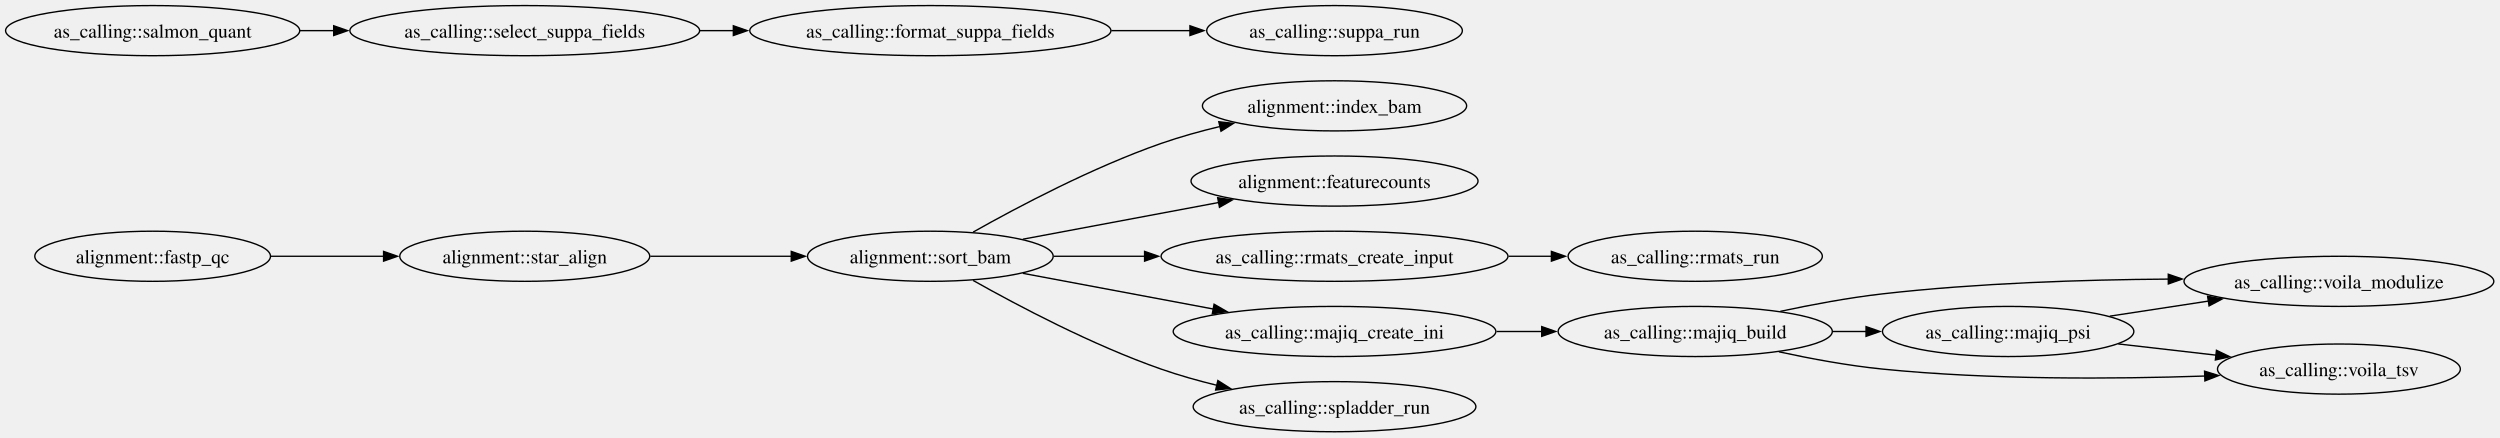
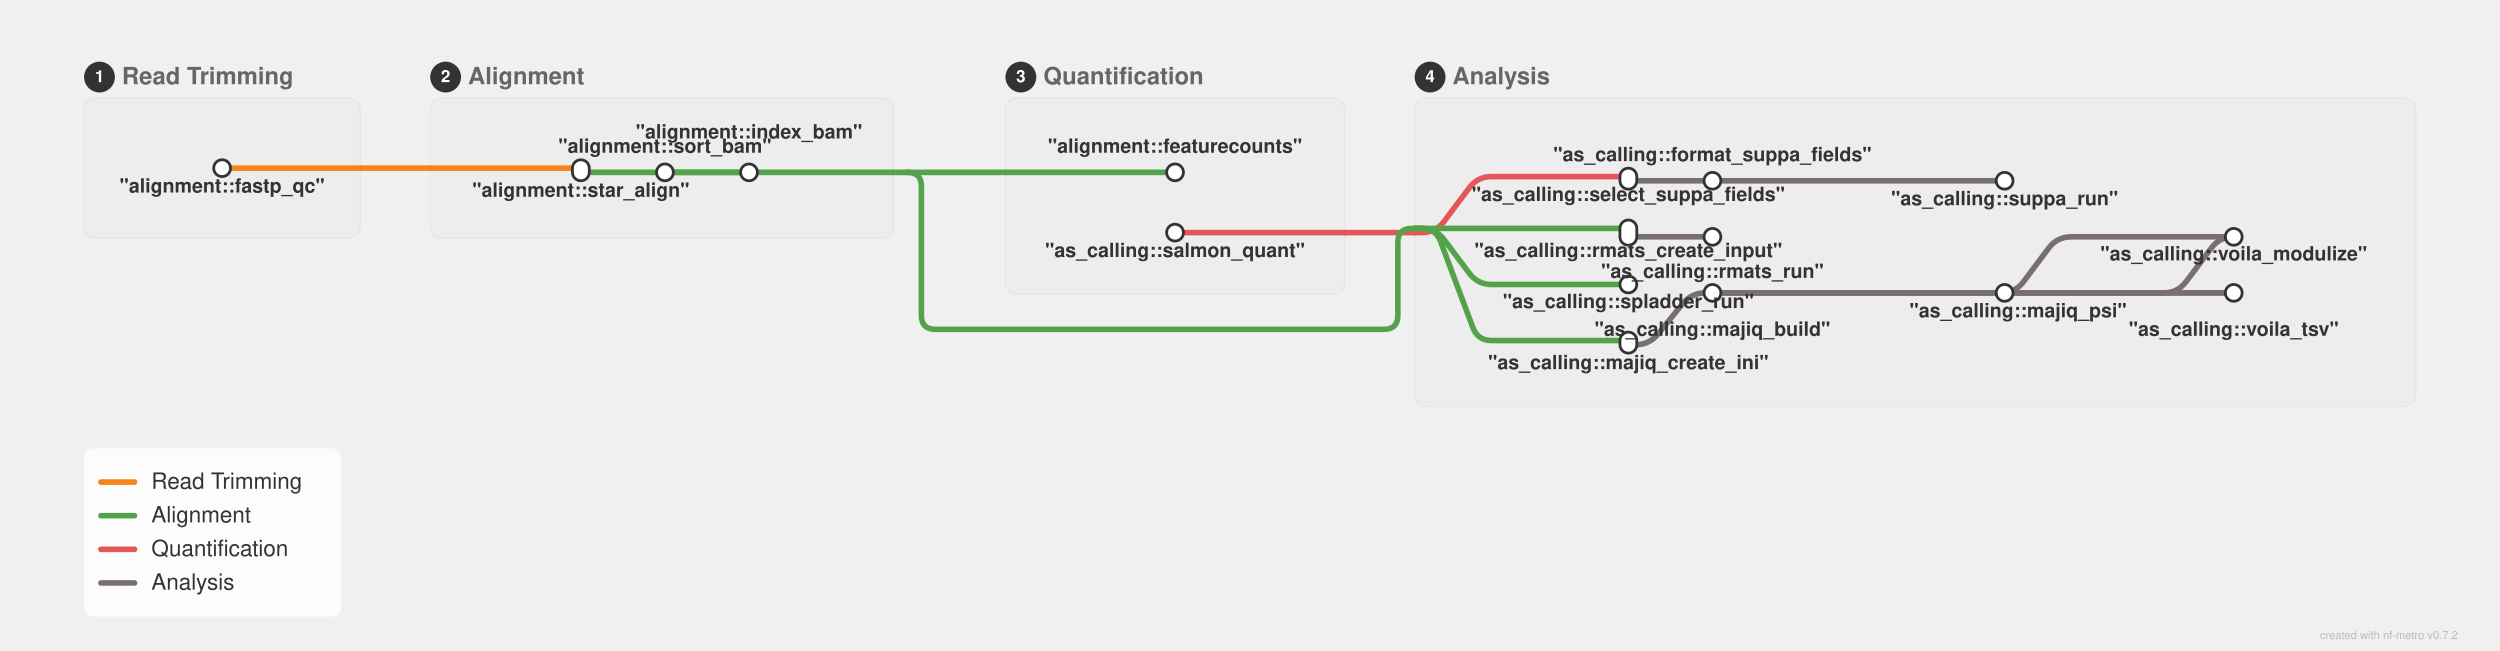
- <svg xmlns="http://www.w3.org/2000/svg" width="1795pt" height="314pt" viewBox="0.00 0.00 1795.00 314.00">
-   <g id="graph0" class="graph" transform="scale(1 1) rotate(0) translate(4 310)">
-     <g id="node1" class="node">
-       <ellipse fill="none" stroke="black" cx="105.6" cy="-126" rx="84.62" ry="18" />
-       <text xml:space="preserve" text-anchor="middle" x="105.6" y="-120.95" font-family="Times,serif" font-size="14.00">alignment::fastp_qc</text>
-     </g>
-     <g id="node2" class="node">
-       <ellipse fill="none" stroke="black" cx="372.77" cy="-126" rx="89.74" ry="18" />
-       <text xml:space="preserve" text-anchor="middle" x="372.77" y="-120.95" font-family="Times,serif" font-size="14.00">alignment::star_align</text>
-     </g>
-     <g id="edge1" class="edge">
-       <path fill="none" stroke="black" d="M190.5,-126C216.26,-126 244.86,-126 271.59,-126" />
-       <polygon fill="black" stroke="black" points="271.41,-129.5 281.41,-126 271.41,-122.5 271.41,-129.5" />
-     </g>
-     <g id="node3" class="node">
-       <ellipse fill="none" stroke="black" cx="663.99" cy="-126" rx="88.2" ry="18" />
-       <text xml:space="preserve" text-anchor="middle" x="663.99" y="-120.95" font-family="Times,serif" font-size="14.00">alignment::sort_bam</text>
-     </g>
-     <g id="edge2" class="edge">
-       <path fill="none" stroke="black" d="M462.91,-126C494.98,-126 531.34,-126 564.18,-126" />
-       <polygon fill="black" stroke="black" points="564.13,-129.5 574.13,-126 564.13,-122.5 564.13,-129.5" />
-     </g>
-     <g id="node4" class="node">
-       <ellipse fill="none" stroke="black" cx="954.19" cy="-234" rx="94.86" ry="18" />
-       <text xml:space="preserve" text-anchor="middle" x="954.19" y="-228.95" font-family="Times,serif" font-size="14.00">alignment::index_bam</text>
-     </g>
-     <g id="edge3" class="edge">
-       <path fill="none" stroke="black" d="M694.69,-143.35C726.95,-161.54 780.48,-189.82 829.65,-207 843.19,-211.73 857.87,-215.81 872.22,-219.25" />
-       <polygon fill="black" stroke="black" points="871.1,-222.59 881.63,-221.43 872.68,-215.77 871.1,-222.59" />
-     </g>
-     <g id="node5" class="node">
-       <ellipse fill="none" stroke="black" cx="954.19" cy="-180" rx="103.04" ry="18" />
-       <text xml:space="preserve" text-anchor="middle" x="954.19" y="-174.95" font-family="Times,serif" font-size="14.00">alignment::featurecounts</text>
-     </g>
-     <g id="edge4" class="edge">
-       <path fill="none" stroke="black" d="M730.39,-138.25C772.11,-146.07 826.52,-156.27 871.13,-164.63" />
-       <polygon fill="black" stroke="black" points="870.29,-168.03 880.76,-166.43 871.58,-161.15 870.29,-168.03" />
-     </g>
-     <g id="node10" class="node">
-       <ellipse fill="none" stroke="black" cx="954.19" cy="-126" rx="124.54" ry="18" />
-       <text xml:space="preserve" text-anchor="middle" x="954.19" y="-120.95" font-family="Times,serif" font-size="14.00">as_calling::rmats_create_input</text>
-     </g>
-     <g id="edge8" class="edge">
-       <path fill="none" stroke="black" d="M752.63,-126C773.32,-126 795.84,-126 818.09,-126" />
-       <polygon fill="black" stroke="black" points="817.81,-129.5 827.81,-126 817.81,-122.5 817.81,-129.5" />
-     </g>
-     <g id="node12" class="node">
-       <ellipse fill="none" stroke="black" cx="954.19" cy="-72" rx="115.84" ry="18" />
-       <text xml:space="preserve" text-anchor="middle" x="954.19" y="-66.95" font-family="Times,serif" font-size="14.00">as_calling::majiq_create_ini</text>
-     </g>
-     <g id="edge10" class="edge">
-       <path fill="none" stroke="black" d="M730.39,-113.75C770.87,-106.16 823.32,-96.33 867.15,-88.12" />
-       <polygon fill="black" stroke="black" points="867.72,-91.58 876.9,-86.29 866.43,-84.7 867.72,-91.58" />
-     </g>
-     <g id="node17" class="node">
-       <ellipse fill="none" stroke="black" cx="954.19" cy="-18" rx="101.51" ry="18" />
-       <text xml:space="preserve" text-anchor="middle" x="954.19" y="-12.95" font-family="Times,serif" font-size="14.00">as_calling::spladder_run</text>
-     </g>
-     <g id="edge17" class="edge">
-       <path fill="none" stroke="black" d="M694.69,-108.65C726.95,-90.46 780.48,-62.18 829.65,-45 842.49,-40.51 856.34,-36.62 869.98,-33.29" />
-       <polygon fill="black" stroke="black" points="870.43,-36.78 879.37,-31.09 868.83,-29.96 870.43,-36.78" />
-     </g>
-     <g id="node6" class="node">
-       <ellipse fill="none" stroke="black" cx="105.6" cy="-288" rx="105.6" ry="18" />
-       <text xml:space="preserve" text-anchor="middle" x="105.6" y="-282.95" font-family="Times,serif" font-size="14.00">as_calling::salmon_quant</text>
-     </g>
-     <g id="node7" class="node">
-       <ellipse fill="none" stroke="black" cx="372.77" cy="-288" rx="125.56" ry="18" />
-       <text xml:space="preserve" text-anchor="middle" x="372.77" y="-282.95" font-family="Times,serif" font-size="14.00">as_calling::select_suppa_fields</text>
-     </g>
-     <g id="edge5" class="edge">
-       <path fill="none" stroke="black" d="M211.4,-288C219.37,-288 227.48,-288 235.61,-288" />
-       <polygon fill="black" stroke="black" points="235.59,-291.5 245.59,-288 235.59,-284.5 235.59,-291.5" />
-     </g>
-     <g id="node8" class="node">
-       <ellipse fill="none" stroke="black" cx="663.99" cy="-288" rx="129.66" ry="18" />
-       <text xml:space="preserve" text-anchor="middle" x="663.99" y="-282.95" font-family="Times,serif" font-size="14.00">as_calling::format_suppa_fields</text>
-     </g>
-     <g id="edge6" class="edge">
-       <path fill="none" stroke="black" d="M498.52,-288C506.53,-288 514.61,-288 522.68,-288" />
-       <polygon fill="black" stroke="black" points="522.54,-291.5 532.54,-288 522.54,-284.5 522.54,-291.5" />
-     </g>
-     <g id="node9" class="node">
-       <ellipse fill="none" stroke="black" cx="954.19" cy="-288" rx="91.78" ry="18" />
-       <text xml:space="preserve" text-anchor="middle" x="954.19" y="-282.95" font-family="Times,serif" font-size="14.00">as_calling::suppa_run</text>
-     </g>
-     <g id="edge7" class="edge">
-       <path fill="none" stroke="black" d="M793.92,-288C812.91,-288 832.25,-288 850.61,-288" />
-       <polygon fill="black" stroke="black" points="850.39,-291.5 860.39,-288 850.39,-284.5 850.39,-291.5" />
-     </g>
-     <g id="node11" class="node">
-       <ellipse fill="none" stroke="black" cx="1213.17" cy="-126" rx="91.27" ry="18" />
-       <text xml:space="preserve" text-anchor="middle" x="1213.17" y="-120.95" font-family="Times,serif" font-size="14.00">as_calling::rmats_run</text>
-     </g>
-     <g id="edge9" class="edge">
-       <path fill="none" stroke="black" d="M1079.16,-126C1089.51,-126 1099.9,-126 1110.06,-126" />
-       <polygon fill="black" stroke="black" points="1109.91,-129.5 1119.91,-126 1109.91,-122.5 1109.91,-129.5" />
-     </g>
-     <g id="node13" class="node">
-       <ellipse fill="none" stroke="black" cx="1213.17" cy="-72" rx="98.44" ry="18" />
-       <text xml:space="preserve" text-anchor="middle" x="1213.17" y="-66.95" font-family="Times,serif" font-size="14.00">as_calling::majiq_build</text>
-     </g>
-     <g id="edge11" class="edge">
-       <path fill="none" stroke="black" d="M1070.52,-72C1081.42,-72 1092.44,-72 1103.27,-72" />
-       <polygon fill="black" stroke="black" points="1102.96,-75.5 1112.96,-72 1102.96,-68.5 1102.96,-75.5" />
-     </g>
-     <g id="node14" class="node">
-       <ellipse fill="none" stroke="black" cx="1437.85" cy="-72" rx="90.25" ry="18" />
-       <text xml:space="preserve" text-anchor="middle" x="1437.85" y="-66.95" font-family="Times,serif" font-size="14.00">as_calling::majiq_psi</text>
-     </g>
-     <g id="edge12" class="edge">
-       <path fill="none" stroke="black" d="M1311.84,-72C1319.86,-72 1327.98,-72 1336.03,-72" />
-       <polygon fill="black" stroke="black" points="1335.82,-75.5 1345.82,-72 1335.82,-68.5 1335.82,-75.5" />
-     </g>
-     <g id="node15" class="node">
-       <ellipse fill="none" stroke="black" cx="1675.34" cy="-108" rx="111.23" ry="18" />
-       <text xml:space="preserve" text-anchor="middle" x="1675.34" y="-102.95" font-family="Times,serif" font-size="14.00">as_calling::voila_modulize</text>
-     </g>
-     <g id="edge13" class="edge">
-       <path fill="none" stroke="black" d="M1274.26,-86.45C1297.09,-91.33 1323.42,-96.24 1347.6,-99 1415.28,-106.72 1491.32,-109.18 1553,-109.61" />
-       <polygon fill="black" stroke="black" points="1552.82,-113.11 1562.83,-109.66 1552.85,-106.11 1552.82,-113.11" />
-     </g>
-     <g id="node16" class="node">
-       <ellipse fill="none" stroke="black" cx="1675.34" cy="-45" rx="87.18" ry="18" />
-       <text xml:space="preserve" text-anchor="middle" x="1675.34" y="-39.95" font-family="Times,serif" font-size="14.00">as_calling::voila_tsv</text>
-     </g>
-     <g id="edge15" class="edge">
-       <path fill="none" stroke="black" d="M1273.23,-57.41C1296.28,-52.41 1323.03,-47.46 1347.6,-45 1425.21,-37.23 1513.7,-37.8 1579,-40" />
-       <polygon fill="black" stroke="black" points="1578.87,-43.5 1588.99,-40.36 1579.13,-36.51 1578.87,-43.5" />
-     </g>
-     <g id="edge14" class="edge">
-       <path fill="none" stroke="black" d="M1510.79,-83C1533.2,-86.42 1558.25,-90.25 1581.87,-93.86" />
-       <polygon fill="black" stroke="black" points="1581.06,-97.28 1591.47,-95.33 1582.11,-90.36 1581.06,-97.28" />
-     </g>
-     <g id="edge16" class="edge">
-       <path fill="none" stroke="black" d="M1516.94,-63.05C1539.49,-60.46 1564.24,-57.62 1587.3,-54.98" />
-       <polygon fill="black" stroke="black" points="1587.42,-58.49 1596.96,-53.87 1586.63,-51.53 1587.42,-58.49" />
-     </g>
-   </g>
+ <svg xmlns="http://www.w3.org/2000/svg" width="1784" height="464" viewBox="0 0 1784 464">
+   <defs>
+ </defs>
+   <style>@media (prefers-color-scheme: dark) {
+     .nf-metro-section-label { fill: #d0d0d0; }
+     .nf-metro-section-num-circle { fill: #777777; }
+     .nf-metro-title { fill: #ffffff; }
+ }
+ </style>
+   <rect x="60.0" y="70.0" width="197.0" height="100.0" rx="8" ry="8" fill="#ededed" stroke="#e6e6e6" stroke-width="1.0" class="nf-metro-section-box" data-section-id="trim" data-section-lines="trim" />
+   <circle cx="71.0" cy="55.0" r="11" fill="#333333" class="nf-metro-section-num-circle" data-section-id="trim" />
+   <text x="71.0" y="55.0" font-size="12" fill="#ffffff" font-family="'Helvetica Neue', Helvetica, Arial, sans-serif" font-weight="bold" text-anchor="middle" dy="0.3em" data-section-id="trim">1</text>
+   <text x="87.0" y="55.0" font-size="17.0" fill="#666666" font-family="'Helvetica Neue', Helvetica, Arial, sans-serif" font-weight="bold" dy="0.3em" class="nf-metro-section-label" data-section-id="trim">Read Trimming</text>
+   <rect x="307.0" y="70.0" width="330.5" height="100.0" rx="8" ry="8" fill="#ededed" stroke="#e6e6e6" stroke-width="1.0" class="nf-metro-section-box" data-section-id="align" data-section-lines="align,trim" />
+   <circle cx="318.0" cy="55.0" r="11" fill="#333333" class="nf-metro-section-num-circle" data-section-id="align" />
+   <text x="318.0" y="55.0" font-size="12" fill="#ffffff" font-family="'Helvetica Neue', Helvetica, Arial, sans-serif" font-weight="bold" text-anchor="middle" dy="0.3em" data-section-id="align">2</text>
+   <text x="334.0" y="55.0" font-size="17.0" fill="#666666" font-family="'Helvetica Neue', Helvetica, Arial, sans-serif" font-weight="bold" dy="0.3em" class="nf-metro-section-label" data-section-id="align">Alignment</text>
+   <rect x="717.5" y="70.0" width="242.0" height="140.0" rx="8" ry="8" fill="#ededed" stroke="#e6e6e6" stroke-width="1.0" class="nf-metro-section-box" data-section-id="quantify" data-section-lines="align,quantify" />
+   <circle cx="728.5" cy="55.0" r="11" fill="#333333" class="nf-metro-section-num-circle" data-section-id="quantify" />
+   <text x="728.5" y="55.0" font-size="12" fill="#ffffff" font-family="'Helvetica Neue', Helvetica, Arial, sans-serif" font-weight="bold" text-anchor="middle" dy="0.3em" data-section-id="quantify">3</text>
+   <text x="744.5" y="55.0" font-size="17.0" fill="#666666" font-family="'Helvetica Neue', Helvetica, Arial, sans-serif" font-weight="bold" dy="0.3em" class="nf-metro-section-label" data-section-id="quantify">Quantification</text>
+   <rect x="1009.5" y="70.0" width="714.5" height="220.0" rx="8" ry="8" fill="#ededed" stroke="#e6e6e6" stroke-width="1.0" class="nf-metro-section-box" data-section-id="generic" data-section-lines="align,generic,quantify" />
+   <circle cx="1020.5" cy="55.0" r="11" fill="#333333" class="nf-metro-section-num-circle" data-section-id="generic" />
+   <text x="1020.5" y="55.0" font-size="12" fill="#ffffff" font-family="'Helvetica Neue', Helvetica, Arial, sans-serif" font-weight="bold" text-anchor="middle" dy="0.3em" data-section-id="generic">4</text>
+   <text x="1036.5" y="55.0" font-size="17.0" fill="#666666" font-family="'Helvetica Neue', Helvetica, Arial, sans-serif" font-weight="bold" dy="0.3em" class="nf-metro-section-label" data-section-id="generic">Analysis</text>
+   <path d="M1162.0,129.0 L1222.0,129.0" stroke="#79706E" stroke-width="4.0" stroke-linecap="round" class="metro-line-generic" data-line-id="generic" />
+   <path d="M1222.0,129.0 L1430.5,129.0" stroke="#79706E" stroke-width="4.0" stroke-linecap="round" class="metro-line-generic" data-line-id="generic" />
+   <path d="M1162.0,169.0 L1222.0,169.0" stroke="#79706E" stroke-width="4.0" stroke-linecap="round" class="metro-line-generic" data-line-id="generic" />
+   <path d="M1162.0,246.0 L1167.0,246.0 Q1177.0,246.0,1183.298,238.232 L1200.702,216.768 Q1207.0,209.0,1217.0,209.0 L1222.0,209.0" stroke="#79706E" stroke-width="4.0" fill="none" stroke-linecap="round" stroke-linejoin="round" class="metro-line-generic" data-line-id="generic" />
+   <path d="M1222.0,209.0 L1430.5,209.0" stroke="#79706E" stroke-width="4.0" stroke-linecap="round" class="metro-line-generic" data-line-id="generic" />
+   <path d="M1222.0,209.0 L1428.0,209.0 Q1438.0,209.0,1444.0,201.0 L1462.0,177.0 Q1468.0,169.0,1478.0,169.0 L1594.0,169.0" stroke="#79706E" stroke-width="4.0" fill="none" stroke-linecap="round" stroke-linejoin="round" class="metro-line-generic" data-line-id="generic" />
+   <path d="M1222.0,209.0 L1594.0,209.0" stroke="#79706E" stroke-width="4.0" stroke-linecap="round" class="metro-line-generic" data-line-id="generic" />
+   <path d="M1430.5,209.0 L1544.0,209.0 Q1554.0,209.0,1560.0,201.0 L1578.0,177.0 Q1584.0,169.0,1594.0,169.0 L1594.0,169.0" stroke="#79706E" stroke-width="4.0" fill="none" stroke-linecap="round" stroke-linejoin="round" class="metro-line-generic" data-line-id="generic" />
+   <path d="M1430.5,209.0 L1594.0,209.0" stroke="#79706E" stroke-width="4.0" stroke-linecap="round" class="metro-line-generic" data-line-id="generic" />
+   <path d="M838.5,166.0 L959.5,166.0" stroke="#E45756" stroke-width="4.0" stroke-linecap="round" class="metro-line-quantify" data-line-id="quantify" />
+   <path d="M1009.5,166.0 L1014.5,166.0 Q1024.5,166.0,1030.5,158.0 L1048.5,134.0 Q1054.5,126.0,1064.5,126.0 L1162.0,126.0" stroke="#E45756" stroke-width="4.0" fill="none" stroke-linecap="round" stroke-linejoin="round" class="metro-line-quantify" data-line-id="quantify" />
+   <path d="M959.5,166.0 L1009.5,166.0" stroke="#E45756" stroke-width="4.0" stroke-linecap="round" class="metro-line-quantify" data-line-id="quantify" />
+   <path d="M414.5,123.0 L474.5,123.0" stroke="#54A24B" stroke-width="4.0" stroke-linecap="round" class="metro-line-align" data-line-id="align" />
+   <path d="M474.5,123.0 L534.5,123.0" stroke="#54A24B" stroke-width="4.0" stroke-linecap="round" class="metro-line-align" data-line-id="align" />
+   <path d="M474.5,123.0 L637.5,123.0" stroke="#54A24B" stroke-width="4.0" stroke-linecap="round" class="metro-line-align" data-line-id="align" />
+   <path d="M717.5,123.0 L838.5,123.0" stroke="#54A24B" stroke-width="4.0" stroke-linecap="round" class="metro-line-align" data-line-id="align" />
+   <path d="M1009.5,163.0 L1162.0,163.0" stroke="#54A24B" stroke-width="4.0" stroke-linecap="round" class="metro-line-align" data-line-id="align" />
+   <path d="M1009.5,163.0 L1014.5,163.0 Q1024.5,163.0,1028.011,172.363 L1050.989,233.637 Q1054.5,243.0,1064.5,243.0 L1162.0,243.0" stroke="#54A24B" stroke-width="4.0" fill="none" stroke-linecap="round" stroke-linejoin="round" class="metro-line-align" data-line-id="align" />
+   <path d="M1009.5,163.0 L1014.5,163.0 Q1024.5,163.0,1030.5,171.0 L1048.5,195.0 Q1054.5,203.0,1064.5,203.0 L1162.0,203.0" stroke="#54A24B" stroke-width="4.0" fill="none" stroke-linecap="round" stroke-linejoin="round" class="metro-line-align" data-line-id="align" />
+   <path d="M637.5,123.0 L647.5,123.0" stroke="#54A24B" stroke-width="4.0" stroke-linecap="round" class="metro-line-align" data-line-id="align" />
+   <path d="M647.5,123.0 L717.5,123.0" stroke="#54A24B" stroke-width="4.0" stroke-linecap="round" class="metro-line-align" data-line-id="align" />
+   <path d="M647.5,123.0 L647.5,123.0 Q657.5,123.0,657.5,133.0 L657.5,225.0 Q657.5,235.0,667.5,235.0 L987.5,235.0 Q997.5,235.0,997.5,225.0 L997.5,173.0 Q997.5,163.0,1007.5,163.0 L1009.5,163.0" stroke="#54A24B" stroke-width="4.0" fill="none" stroke-linecap="round" stroke-linejoin="round" class="metro-line-align" data-line-id="align" />
+   <path d="M158.5,120.0 L257.0,120.0" stroke="#F58518" stroke-width="4.0" stroke-linecap="round" class="metro-line-trim" data-line-id="trim" />
+   <path d="M307.0,120.0 L414.5,120.0" stroke="#F58518" stroke-width="4.0" stroke-linecap="round" class="metro-line-trim" data-line-id="trim" />
+   <path d="M257.0,120.0 L307.0,120.0" stroke="#F58518" stroke-width="4.0" stroke-linecap="round" class="metro-line-trim" data-line-id="trim" />
+   <rect x="152.5" y="114.0" width="12.0" height="12.0" rx="6.0" ry="6.0" fill="#ffffff" stroke="#333333" stroke-width="2.0" class="nf-metro-station" data-station-id="n0" data-station-lines="trim" data-station-label="&quot;alignment::fastp_qc&quot;" data-section-id="trim" data-section-name="Read Trimming" />
+   <rect x="408.5" y="114.0" width="12.0" height="15.0" rx="6.0" ry="6.0" fill="#ffffff" stroke="#333333" stroke-width="2.0" class="nf-metro-station" data-station-id="n1" data-station-lines="align,trim" data-station-label="&quot;alignment::star_align&quot;" data-section-id="align" data-section-name="Alignment" />
+   <rect x="468.5" y="117.0" width="12.0" height="12.0" rx="6.0" ry="6.0" fill="#ffffff" stroke="#333333" stroke-width="2.0" class="nf-metro-station" data-station-id="n2" data-station-lines="align" data-station-label="&quot;alignment::sort_bam&quot;" data-section-id="align" data-section-name="Alignment" />
+   <rect x="528.5" y="117.0" width="12.0" height="12.0" rx="6.0" ry="6.0" fill="#ffffff" stroke="#333333" stroke-width="2.0" class="nf-metro-station" data-station-id="n3" data-station-lines="align" data-station-label="&quot;alignment::index_bam&quot;" data-section-id="align" data-section-name="Alignment" />
+   <rect x="832.5" y="117.0" width="12.0" height="12.0" rx="6.0" ry="6.0" fill="#ffffff" stroke="#333333" stroke-width="2.0" class="nf-metro-station" data-station-id="n4" data-station-lines="align" data-station-label="&quot;alignment::featurecounts&quot;" data-section-id="quantify" data-section-name="Quantification" />
+   <rect x="832.5" y="160.0" width="12.0" height="12.0" rx="6.0" ry="6.0" fill="#ffffff" stroke="#333333" stroke-width="2.0" class="nf-metro-station" data-station-id="n5" data-station-lines="quantify" data-station-label="&quot;as_calling::salmon_quant&quot;" data-section-id="quantify" data-section-name="Quantification" />
+   <rect x="1156.0" y="120.0" width="12.0" height="15.0" rx="6.0" ry="6.0" fill="#ffffff" stroke="#333333" stroke-width="2.0" class="nf-metro-station" data-station-id="n6" data-station-lines="generic,quantify" data-station-label="&quot;as_calling::select_suppa_fields&quot;" data-section-id="generic" data-section-name="Analysis" />
+   <rect x="1216.0" y="123.0" width="12.0" height="12.0" rx="6.0" ry="6.0" fill="#ffffff" stroke="#333333" stroke-width="2.0" class="nf-metro-station" data-station-id="n7" data-station-lines="generic" data-station-label="&quot;as_calling::format_suppa_fields&quot;" data-section-id="generic" data-section-name="Analysis" />
+   <rect x="1424.5" y="123.0" width="12.0" height="12.0" rx="6.0" ry="6.0" fill="#ffffff" stroke="#333333" stroke-width="2.0" class="nf-metro-station" data-station-id="n8" data-station-lines="generic" data-station-label="&quot;as_calling::suppa_run&quot;" data-section-id="generic" data-section-name="Analysis" />
+   <rect x="1156.0" y="157.0" width="12.0" height="18.0" rx="6.0" ry="6.0" fill="#ffffff" stroke="#333333" stroke-width="2.0" class="nf-metro-station" data-station-id="n9" data-station-lines="align,generic" data-station-label="&quot;as_calling::rmats_create_input&quot;" data-section-id="generic" data-section-name="Analysis" />
+   <rect x="1216.0" y="163.0" width="12.0" height="12.0" rx="6.0" ry="6.0" fill="#ffffff" stroke="#333333" stroke-width="2.0" class="nf-metro-station" data-station-id="n10" data-station-lines="generic" data-station-label="&quot;as_calling::rmats_run&quot;" data-section-id="generic" data-section-name="Analysis" />
+   <rect x="1156.0" y="237.0" width="12.0" height="15.0" rx="6.0" ry="6.0" fill="#ffffff" stroke="#333333" stroke-width="2.0" class="nf-metro-station" data-station-id="n11" data-station-lines="align,generic" data-station-label="&quot;as_calling::majiq_create_ini&quot;" data-section-id="generic" data-section-name="Analysis" />
+   <rect x="1216.0" y="203.0" width="12.0" height="12.0" rx="6.0" ry="6.0" fill="#ffffff" stroke="#333333" stroke-width="2.0" class="nf-metro-station" data-station-id="n12" data-station-lines="generic" data-station-label="&quot;as_calling::majiq_build&quot;" data-section-id="generic" data-section-name="Analysis" />
+   <rect x="1424.5" y="203.0" width="12.0" height="12.0" rx="6.0" ry="6.0" fill="#ffffff" stroke="#333333" stroke-width="2.0" class="nf-metro-station" data-station-id="n13" data-station-lines="generic" data-station-label="&quot;as_calling::majiq_psi&quot;" data-section-id="generic" data-section-name="Analysis" />
+   <rect x="1588.0" y="163.0" width="12.0" height="12.0" rx="6.0" ry="6.0" fill="#ffffff" stroke="#333333" stroke-width="2.0" class="nf-metro-station" data-station-id="n14" data-station-lines="generic" data-station-label="&quot;as_calling::voila_modulize&quot;" data-section-id="generic" data-section-name="Analysis" />
+   <rect x="1588.0" y="203.0" width="12.0" height="12.0" rx="6.0" ry="6.0" fill="#ffffff" stroke="#333333" stroke-width="2.0" class="nf-metro-station" data-station-id="n15" data-station-lines="generic" data-station-label="&quot;as_calling::voila_tsv&quot;" data-section-id="generic" data-section-name="Analysis" />
+   <rect x="1156.0" y="197.0" width="12.0" height="12.0" rx="6.0" ry="6.0" fill="#ffffff" stroke="#333333" stroke-width="2.0" class="nf-metro-station" data-station-id="n16" data-station-lines="align" data-station-label="&quot;as_calling::spladder_run&quot;" data-section-id="generic" data-section-name="Analysis" />
+   <text x="414.5" y="134.0" font-size="14.0" fill="#333333" font-family="'Helvetica Neue', Helvetica, Arial, sans-serif" font-weight="bold" text-anchor="middle" dominant-baseline="hanging" data-station-id="n1" class="nf-metro-station-label">"alignment::star_align"</text>
+   <text x="1162.0" y="137.0" font-size="14.0" fill="#333333" font-family="'Helvetica Neue', Helvetica, Arial, sans-serif" font-weight="bold" text-anchor="middle" dominant-baseline="hanging" data-station-id="n6" class="nf-metro-station-label">"as_calling::select_suppa_fields"</text>
+   <text x="1162.0" y="177.0" font-size="14.0" fill="#333333" font-family="'Helvetica Neue', Helvetica, Arial, sans-serif" font-weight="bold" text-anchor="middle" dominant-baseline="hanging" data-station-id="n9" class="nf-metro-station-label">"as_calling::rmats_create_input"</text>
+   <text x="158.5" y="131.0" font-size="14.0" fill="#333333" font-family="'Helvetica Neue', Helvetica, Arial, sans-serif" font-weight="bold" text-anchor="middle" dominant-baseline="hanging" data-station-id="n0" class="nf-metro-station-label">"alignment::fastp_qc"</text>
+   <text x="838.5" y="109.0" font-size="14.0" fill="#333333" font-family="'Helvetica Neue', Helvetica, Arial, sans-serif" font-weight="bold" text-anchor="middle" dominant-baseline="auto" data-station-id="n4" class="nf-metro-station-label">"alignment::featurecounts"</text>
+   <text x="1162.0" y="213.4" font-size="14.0" fill="#333333" font-family="'Helvetica Neue', Helvetica, Arial, sans-serif" font-weight="bold" text-anchor="middle" dominant-baseline="hanging" data-station-id="n16" class="nf-metro-station-label">"as_calling::spladder_run"</text>
+   <text x="1162.0" y="257.0" font-size="14.0" fill="#333333" font-family="'Helvetica Neue', Helvetica, Arial, sans-serif" font-weight="bold" text-anchor="middle" dominant-baseline="hanging" data-station-id="n11" class="nf-metro-station-label">"as_calling::majiq_create_ini"</text>
+   <text x="838.5" y="177.0" font-size="14.0" fill="#333333" font-family="'Helvetica Neue', Helvetica, Arial, sans-serif" font-weight="bold" text-anchor="middle" dominant-baseline="hanging" data-station-id="n5" class="nf-metro-station-label">"as_calling::salmon_quant"</text>
+   <text x="474.5" y="109.0" font-size="14.0" fill="#333333" font-family="'Helvetica Neue', Helvetica, Arial, sans-serif" font-weight="bold" text-anchor="middle" dominant-baseline="auto" data-station-id="n2" class="nf-metro-station-label">"alignment::sort_bam"</text>
+   <text x="1222.0" y="115.0" font-size="14.0" fill="#333333" font-family="'Helvetica Neue', Helvetica, Arial, sans-serif" font-weight="bold" text-anchor="middle" dominant-baseline="auto" data-station-id="n7" class="nf-metro-station-label">"as_calling::format_suppa_fields"</text>
+   <text x="1222.0" y="191.88" font-size="14.0" fill="#333333" font-family="'Helvetica Neue', Helvetica, Arial, sans-serif" font-weight="bold" text-anchor="middle" dominant-baseline="hanging" data-station-id="n10" class="nf-metro-station-label">"as_calling::rmats_run"</text>
+   <text x="1222.0" y="233.2" font-size="14.0" fill="#333333" font-family="'Helvetica Neue', Helvetica, Arial, sans-serif" font-weight="bold" text-anchor="middle" dominant-baseline="hanging" data-station-id="n12" class="nf-metro-station-label">"as_calling::majiq_build"</text>
+   <text x="534.5" y="98.8" font-size="14.0" fill="#333333" font-family="'Helvetica Neue', Helvetica, Arial, sans-serif" font-weight="bold" text-anchor="middle" dominant-baseline="auto" data-station-id="n3" class="nf-metro-station-label">"alignment::index_bam"</text>
+   <text x="1430.5" y="140.0" font-size="14.0" fill="#333333" font-family="'Helvetica Neue', Helvetica, Arial, sans-serif" font-weight="bold" text-anchor="middle" dominant-baseline="hanging" data-station-id="n8" class="nf-metro-station-label">"as_calling::suppa_run"</text>
+   <text x="1440.1" y="220.0" font-size="14.0" fill="#333333" font-family="'Helvetica Neue', Helvetica, Arial, sans-serif" font-weight="bold" text-anchor="middle" dominant-baseline="hanging" data-station-id="n13" class="nf-metro-station-label">"as_calling::majiq_psi"</text>
+   <text x="1594.0" y="179.4" font-size="14.0" fill="#333333" font-family="'Helvetica Neue', Helvetica, Arial, sans-serif" font-weight="bold" text-anchor="middle" dominant-baseline="hanging" data-station-id="n14" class="nf-metro-station-label">"as_calling::voila_modulize"</text>
+   <text x="1594.0" y="233.2" font-size="14.0" fill="#333333" font-family="'Helvetica Neue', Helvetica, Arial, sans-serif" font-weight="bold" text-anchor="middle" dominant-baseline="hanging" data-station-id="n15" class="nf-metro-station-label">"as_calling::voila_tsv"</text>
+   <rect x="60.0" y="320.0" width="183.2" height="120.0" rx="6" ry="6" fill="rgba(255, 255, 255, 0.8)" />
+   <path d="M72.0,344.0 L96.0,344.0" stroke="#F58518" stroke-width="4.0" stroke-linecap="round" />
+   <text x="108.0" y="344.0" font-size="16.0" fill="#333333" font-family="'Helvetica Neue', Helvetica, Arial, sans-serif" dy="0.3em">Read Trimming</text>
+   <path d="M72.0,368.0 L96.0,368.0" stroke="#54A24B" stroke-width="4.0" stroke-linecap="round" />
+   <text x="108.0" y="368.0" font-size="16.0" fill="#333333" font-family="'Helvetica Neue', Helvetica, Arial, sans-serif" dy="0.3em">Alignment</text>
+   <path d="M72.0,392.0 L96.0,392.0" stroke="#E45756" stroke-width="4.0" stroke-linecap="round" />
+   <text x="108.0" y="392.0" font-size="16.0" fill="#333333" font-family="'Helvetica Neue', Helvetica, Arial, sans-serif" dy="0.3em">Quantification</text>
+   <path d="M72.0,416.0 L96.0,416.0" stroke="#79706E" stroke-width="4.0" stroke-linecap="round" />
+   <text x="108.0" y="416.0" font-size="16.0" fill="#333333" font-family="'Helvetica Neue', Helvetica, Arial, sans-serif" dy="0.3em">Analysis</text>
+   <text x="1754.0" y="456.0" font-size="8" fill="rgba(150, 150, 150, 0.6)" font-family="'Helvetica Neue', Helvetica, Arial, sans-serif" text-anchor="end">created with nf-metro v0.7.2</text>
</svg>
